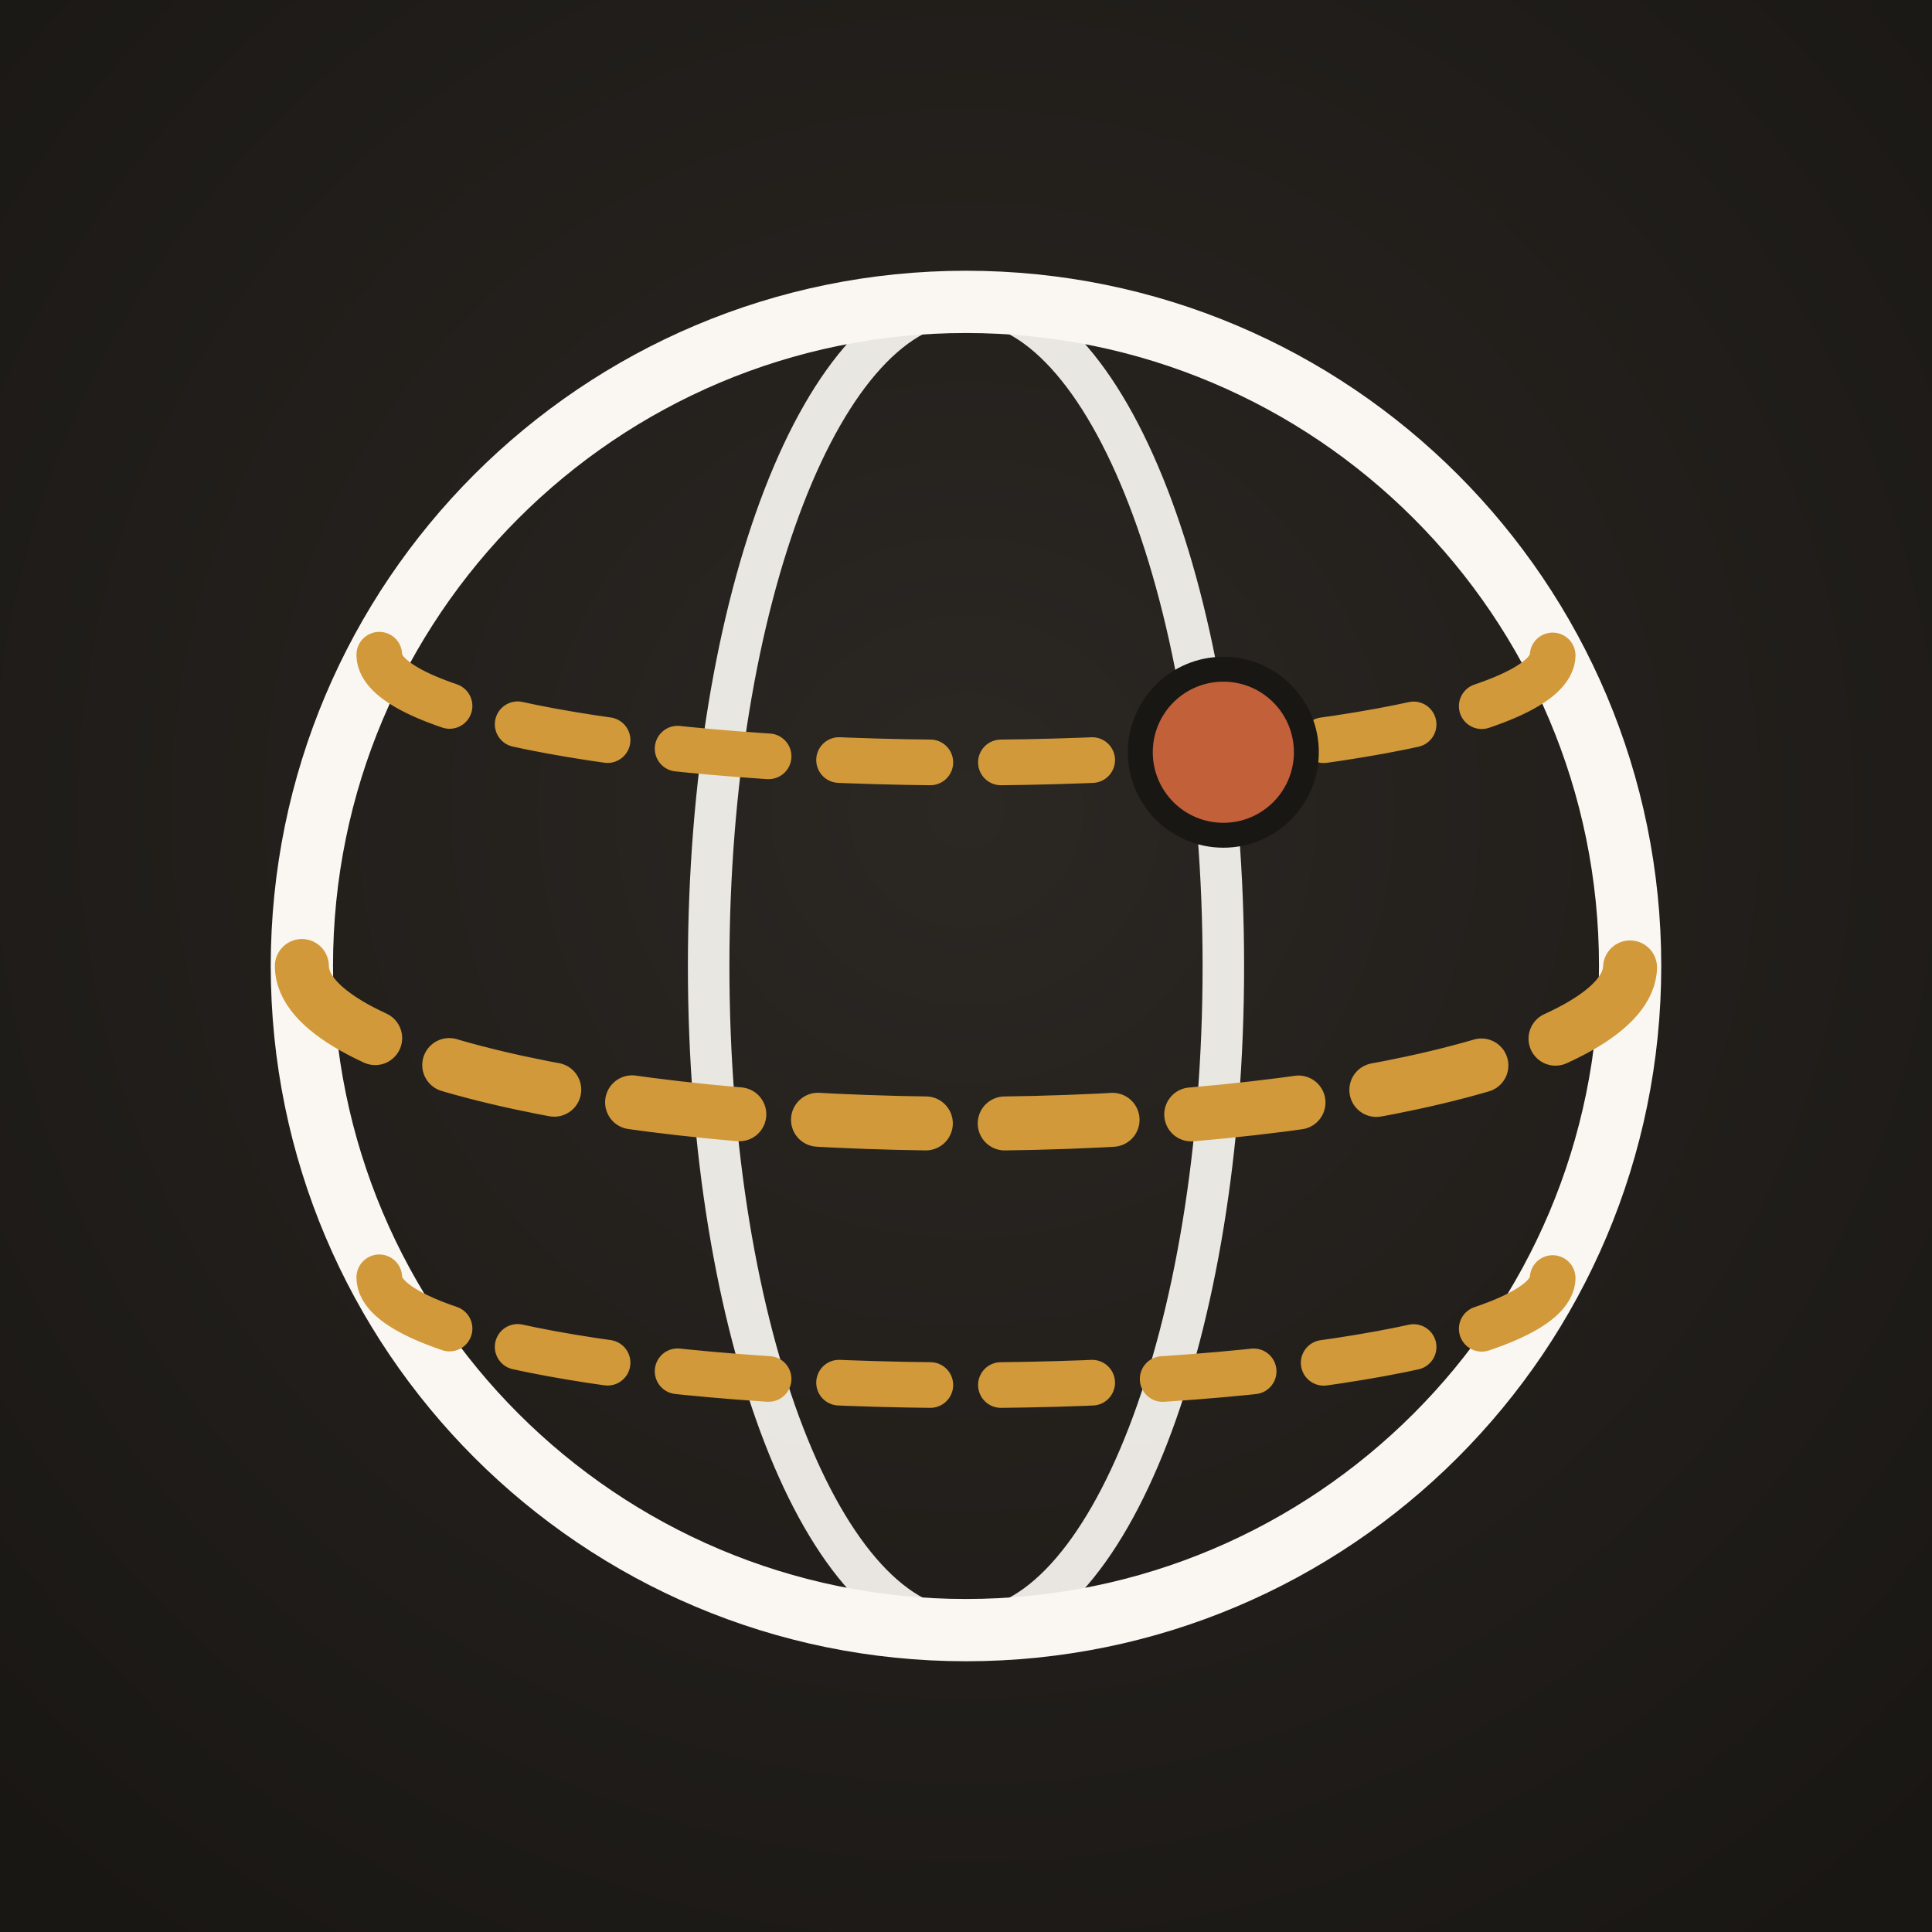
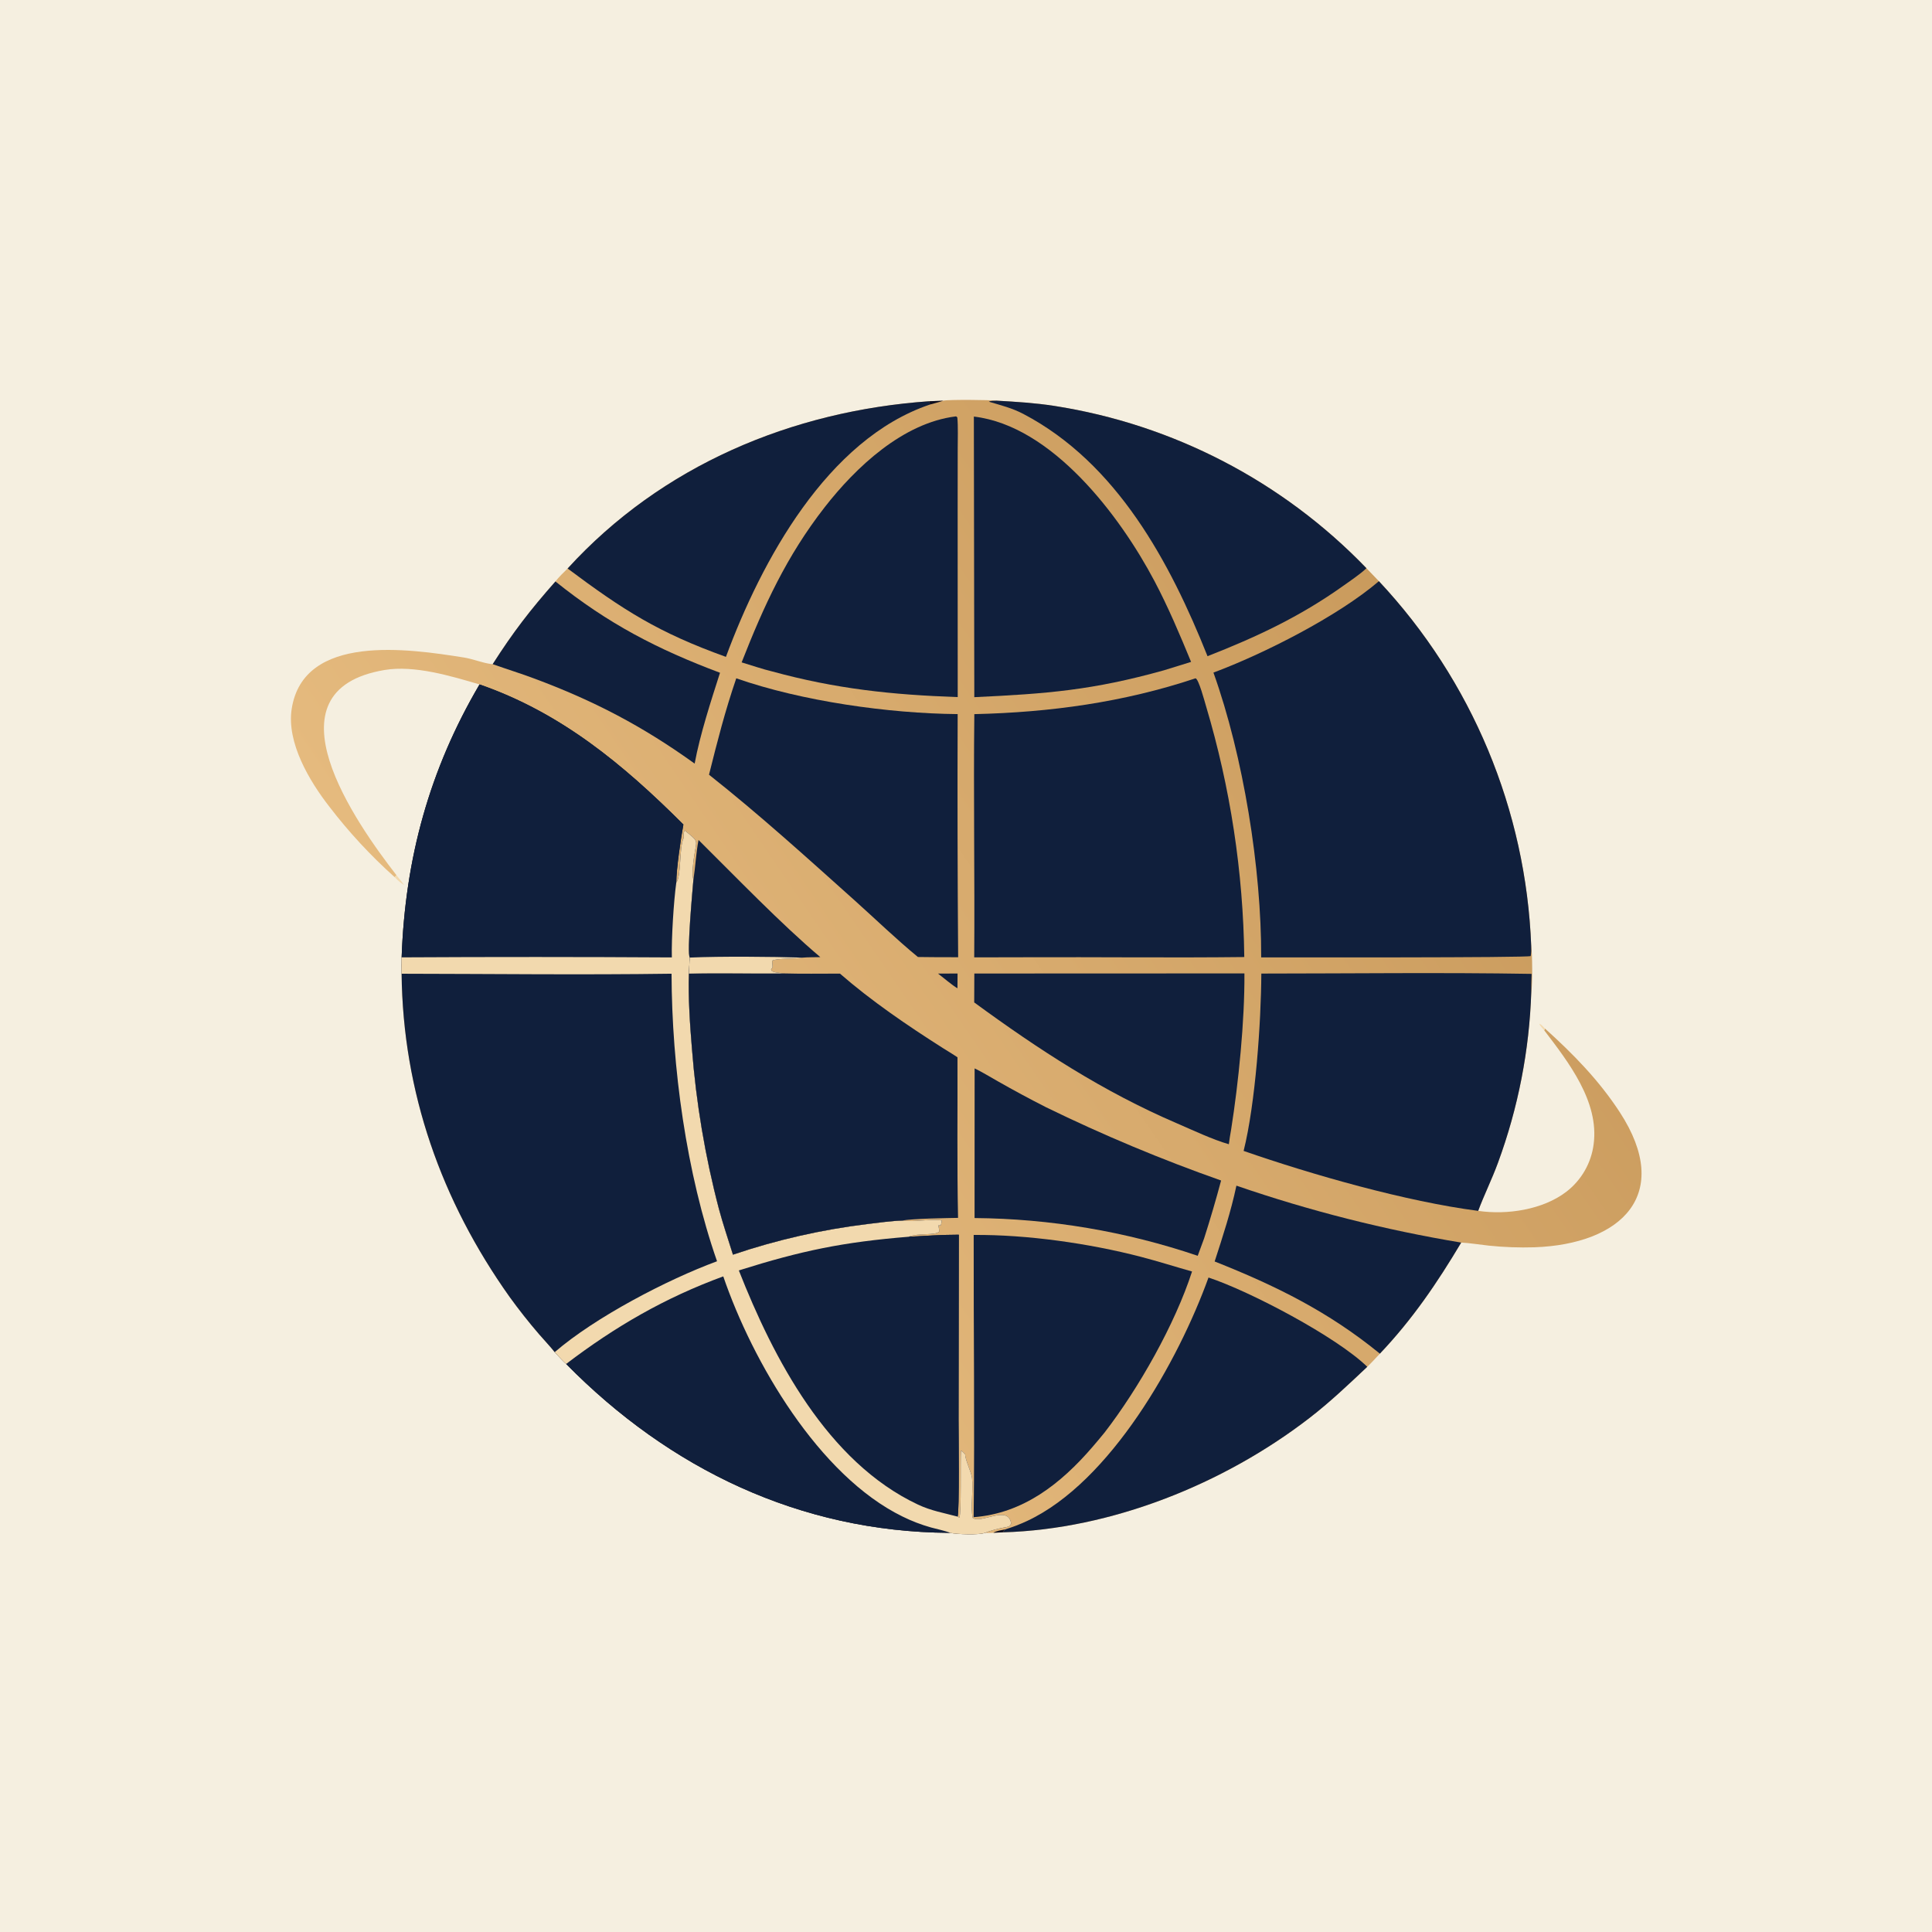
- <svg xmlns="http://www.w3.org/2000/svg" width="1024" height="1024" viewBox="0 0 1024 1024">
+ <svg xmlns="http://www.w3.org/2000/svg" width="2048" height="2048" viewBox="0 0 2048 2048">
+   <path fill="#F5EFE0" d="M0 0L2048 0L2048 2048L0 2048L0 0Z" />
  <defs>
-     <radialGradient id="ground" cx="50%" cy="42%" r="72%">
-       <stop offset="0%" stop-color="#2B2723" />
-       <stop offset="100%" stop-color="#191714" />
-     </radialGradient>
+     <linearGradient id="gradient_0" gradientUnits="userSpaceOnUse" x1="1499.654" y1="676.952" x2="632.855" y2="1268.632">
+       <stop offset="0" stop-color="#CA9B5D" />
+       <stop offset="1" stop-color="#E5BA7E" />
+     </linearGradient>
  </defs>
-   <rect width="1024" height="1024" fill="url(#ground)" />
-   <g transform="translate(512 512) scale(1.1) translate(-512 -512)">
-     <g fill="none" stroke-linecap="round">
-       <circle cx="512" cy="512" r="320" stroke="#FAF7F2" stroke-width="30" />
-       <ellipse cx="512" cy="512" rx="124" ry="320" stroke="#FAF7F2" stroke-width="20" opacity="0.92" />
-       <path d="M 229.3 362 A 282.7 52 0 0 0 794.7 362" stroke="#D19939" stroke-width="22" stroke-dasharray="44 34" />
-       <path d="M 192 512 A 320 76 0 0 0 832 512" stroke="#D19939" stroke-width="26" stroke-dasharray="52 38" />
-       <path d="M 229.3 662 A 282.7 52 0 0 0 794.7 662" stroke="#D19939" stroke-width="22" stroke-dasharray="44 34" />
-     </g>
-     <circle cx="636" cy="409" r="46" fill="#191714" />
-     <circle cx="636" cy="409" r="34" fill="#C2603A" />
-   </g>
+   <path fill="url(#gradient_0)" d="M999.924 424.726C1005.74 423.415 1049.82 423.88 1056.42 424.731C1077.57 425.937 1096.75 427.071 1117.68 430.282C1243.78 449.971 1359.96 510.399 1448.48 602.334L1461.69 616.087C1560.29 721.344 1617.62 858.637 1623.14 1002.76C1624.39 1010.99 1624.68 1043.48 1623.21 1051.53C1621.2 1113.34 1609.29 1174.44 1587.94 1232.48C1581.48 1250.18 1572.77 1267.65 1566.94 1283.57C1597.49 1288.06 1635.34 1282.44 1660.34 1263.34C1676.36 1251.07 1686.8 1232.89 1689.33 1212.86C1695.31 1167.77 1662.68 1125.94 1636.93 1092.16L1637.76 1090.32C1667.64 1117.18 1695.22 1145.43 1717.15 1179.17C1773.77 1266.28 1718.79 1318.91 1626.54 1322.18C1610.48 1322.67 1594.39 1322.09 1578.4 1320.44C1570.34 1319.61 1556.43 1317.44 1548.93 1317.2C1523.5 1359.9 1497.19 1398.61 1462.73 1434.93C1458.78 1439.08 1453.41 1445.08 1449.36 1448.86C1429.6 1467.53 1409.72 1486.42 1388.2 1503.03C1297.7 1572.91 1178.25 1621.11 1063.04 1624.34C1059.66 1624.46 1056.29 1624.62 1052.92 1624.84C1050.87 1625.07 1045.91 1625.01 1043.63 1625.03C1038.04 1627.23 1013.71 1626.51 1007.18 1624.86L1005.6 1624.86C847.829 1623.64 709.718 1557.16 600.129 1445.85C597.135 1443.37 590.95 1436.49 587.995 1433.35C584.038 1428.2 576.043 1419.72 571.42 1414.32C560.466 1401.6 550.057 1388.41 540.221 1374.81C467.764 1272.83 427.109 1157.74 425.716 1032.2C425.584 1026.41 425.6 1020.62 425.763 1014.84C429.391 910.262 455.19 815.918 508.33 725.532C477.976 716.569 439.236 704.921 407.658 710.219C278.036 731.966 377.521 872.617 420.258 927.736L418.378 929.83C392.992 907.129 369.796 882.095 349.092 855.056C327.897 827.853 303.721 787.178 309.19 751.574C321.587 670.866 433.921 687.827 491.685 696.972C501.278 698.491 511.592 702.791 520.437 703.853L522.245 704.054C544.153 669.798 561.758 646.987 588.773 616.369C592.419 611.6 597.4 606.94 601.686 602.639C701.29 493.429 839.375 435.468 985.235 425.308C990.223 425.011 995.005 425.07 999.924 424.726Z" />
+   <path fill="#101F3C" d="M508.33 725.532C594.468 755.382 660.426 810.071 724.424 874.011C721.759 888.329 716.884 921.343 716.889 935.548C722.311 929.089 719.886 898.354 724.545 888.694C725.513 886.686 723.476 883.427 726.017 880.393C741.484 893.372 738.44 889.212 735.707 908.521C734.819 914.791 733.15 926.835 735.037 932.557C734.313 941.554 727.849 1010.91 731.249 1015.06C730.671 1020.79 730.633 1026.34 730.274 1032.06C729.429 1057.35 731.365 1086.4 733.491 1111.62C737.91 1168.97 747.475 1225.82 762.069 1281.46C766.445 1297.83 771.941 1313.83 776.962 1330.01C823.426 1314.25 871.396 1303.35 920.105 1297.46C929.878 1296.25 946.81 1293.98 956.455 1293.88C967.585 1295.61 991.568 1291.52 998.289 1293.87C997.921 1296.55 998.029 1296.45 997.202 1299L994.785 1298.92C995.125 1301.08 995.449 1303.25 995.759 1305.41C991.381 1310.05 973.294 1306.73 963.357 1310.99C981.25 1310.04 998.425 1308.85 1016.37 1308.84L1016.11 1504.96C1016.13 1515.81 1017.15 1604.52 1015.07 1607.66L1016.99 1608.73C1019.22 1603.88 1017.95 1548.37 1018.66 1537.49C1020.67 1539.19 1021.75 1539.8 1023.22 1541.95C1022.84 1546.72 1029.55 1560.17 1030.38 1566.68C1031.94 1579.04 1028.63 1597.52 1031.12 1609.03C1040.16 1615.71 1068.84 1594.64 1071.87 1615.06C1070.79 1616.97 1070.29 1618.14 1067.47 1618.64C1059.03 1620.13 1051.68 1621.84 1043.63 1625.03C1038.04 1627.23 1013.71 1626.51 1007.18 1624.86L1005.6 1624.86C847.829 1623.64 709.718 1557.16 600.129 1445.85C597.135 1443.37 590.95 1436.49 587.995 1433.35C584.038 1428.2 576.043 1419.72 571.42 1414.32C560.466 1401.6 550.057 1388.41 540.221 1374.81C467.764 1272.83 427.109 1157.74 425.716 1032.2C425.584 1026.41 425.6 1020.62 425.763 1014.84C429.391 910.262 455.19 815.918 508.33 725.532Z" />
+   <path fill="#101F3C" d="M508.33 725.532C594.468 755.382 660.426 810.071 724.424 874.011C721.759 888.329 716.884 921.343 716.889 935.548C714.136 955.476 711.681 994.84 712.183 1014.91C616.711 1014.34 521.236 1014.31 425.763 1014.84C429.391 910.262 455.19 815.918 508.33 725.532Z" />
+   <path fill="#101F3C" d="M963.357 1310.99C981.25 1310.04 998.425 1308.85 1016.37 1308.84L1016.11 1504.96C1016.13 1515.81 1017.15 1604.52 1015.07 1607.66C1000.46 1603.76 987.152 1601.55 973.043 1594.91C876.926 1549.66 819.751 1439.61 783.197 1346.7C850.057 1325.64 893.819 1316.65 963.357 1310.99Z" />
+   <path fill="#101F3C" d="M600.129 1445.85C652.236 1406.16 704.874 1375.68 766.691 1353.02C797.617 1443.44 867.838 1564.16 956.737 1607.6C966.409 1612.38 976.503 1616.26 986.888 1619.18C992.735 1620.8 1002.12 1622.75 1007.18 1624.86L1005.6 1624.86C847.829 1623.64 709.718 1557.16 600.129 1445.85Z" />
+   <path fill="#F2D9AE" d="M716.889 935.548C722.311 929.089 719.886 898.354 724.545 888.694C725.513 886.686 723.476 883.427 726.017 880.393C741.484 893.372 738.44 889.212 735.707 908.521C734.819 914.791 733.15 926.835 735.037 932.557C734.313 941.554 727.849 1010.91 731.249 1015.06C730.671 1020.79 730.633 1026.34 730.274 1032.06C729.429 1057.35 731.365 1086.4 733.491 1111.62C737.91 1168.97 747.475 1225.82 762.069 1281.46C766.445 1297.83 771.941 1313.83 776.962 1330.01C823.426 1314.25 871.396 1303.35 920.105 1297.46C929.878 1296.25 946.81 1293.98 956.455 1293.88C967.585 1295.61 991.568 1291.52 998.289 1293.87C997.921 1296.55 998.029 1296.45 997.202 1299L994.785 1298.92C995.125 1301.08 995.449 1303.25 995.759 1305.41C991.381 1310.05 973.294 1306.73 963.357 1310.99C893.819 1316.65 850.057 1325.64 783.197 1346.7C819.751 1439.61 876.926 1549.66 973.043 1594.91C987.152 1601.55 1000.46 1603.76 1015.07 1607.66L1016.99 1608.73C1019.22 1603.88 1017.95 1548.37 1018.66 1537.49C1020.67 1539.19 1021.75 1539.8 1023.22 1541.95C1022.84 1546.72 1029.55 1560.17 1030.38 1566.68C1031.94 1579.04 1028.63 1597.52 1031.12 1609.03C1040.16 1615.71 1068.84 1594.64 1071.87 1615.06C1070.79 1616.97 1070.29 1618.14 1067.47 1618.64C1059.03 1620.13 1051.68 1621.84 1043.63 1625.03C1038.04 1627.23 1013.71 1626.51 1007.18 1624.86C1002.12 1622.75 992.735 1620.8 986.888 1619.18C976.503 1616.26 966.409 1612.38 956.737 1607.6C867.838 1564.16 797.617 1443.44 766.691 1353.02C704.874 1375.68 652.236 1406.16 600.129 1445.85C597.135 1443.37 590.95 1436.49 587.995 1433.35C630.753 1396.4 707.272 1356.44 760.09 1336.99C727.466 1243.53 712.156 1130.69 711.872 1032.17C617.652 1033.51 520.024 1032.33 425.716 1032.2C425.584 1026.41 425.6 1020.62 425.763 1014.84C521.236 1014.31 616.711 1014.34 712.183 1014.91C711.681 994.84 714.136 955.476 716.889 935.548Z" />
+   <path fill="#101F3C" d="M1286.3 712.971C1339.44 693.21 1418.2 653.305 1461.69 616.087C1560.29 721.344 1617.62 858.637 1623.14 1002.76C1623.25 1007.43 1623.32 1008.92 1622.61 1013.46C1619.76 1015.36 1359.12 1014.8 1336.9 1014.89C1337.22 920.751 1317.97 801.404 1286.3 712.971Z" />
+   <path fill="#101F3C" d="M829.399 1031.84C849.369 1032.4 870.342 1032.08 890.387 1032.07C923.778 1061.15 961.874 1087.08 999.213 1110.82C1004.42 1114.13 1009.9 1117.33 1014.97 1120.79C1015.19 1176.58 1014.4 1235.43 1015.58 1291C1004.74 1291.2 965.974 1291.79 956.455 1293.88C946.81 1293.98 929.878 1296.25 920.105 1297.46C871.396 1303.35 823.426 1314.25 776.962 1330.01C771.941 1313.83 766.445 1297.83 762.069 1281.46C747.475 1225.82 737.91 1168.97 733.491 1111.62C731.365 1086.4 729.429 1057.35 730.274 1032.06C762.076 1031.13 797.111 1032.2 829.399 1031.84Z" />
+   <path fill="#101F3C" d="M1337.06 1032.02C1431.63 1031.98 1529.26 1030.76 1623.56 1032.35C1623.27 1038.82 1623.24 1045.06 1623.21 1051.53C1621.2 1113.34 1609.29 1174.44 1587.94 1232.48C1581.48 1250.18 1572.77 1267.65 1566.94 1283.57C1490.74 1273.75 1390.86 1245.26 1318.29 1220.02C1330.85 1169.87 1336.83 1083.27 1337.06 1032.02Z" />
+   <path fill="#101F3C" d="M1056.42 424.731C1077.57 425.937 1096.75 427.071 1117.68 430.282C1243.78 449.971 1359.96 510.399 1448.48 602.334C1442.4 608.282 1430.65 616.217 1423.46 621.319C1377.47 653.981 1332.06 675.183 1280.02 695.604C1240.34 596.078 1184.09 490.946 1084.87 438.828C1072.67 432.422 1061.23 429.732 1048.31 425.822C1049.62 424.693 1054.21 424.858 1056.42 424.731Z" />
+   <path fill="#101F3C" d="M601.686 602.639C701.29 493.429 839.375 435.468 985.235 425.308L985.683 428.861C876.792 465.655 807.03 594.841 769.518 696.314C697.733 670.509 660.953 646.911 601.686 602.639Z" />
+   <path fill="#101F3C" d="M1281.07 1354.23C1325 1368.77 1416.56 1416.93 1449.36 1448.86C1429.6 1467.53 1409.72 1486.42 1388.2 1503.03C1297.7 1572.91 1178.25 1621.11 1063.04 1624.34L1065.66 1621.21C1073.6 1618.75 1081.37 1615.75 1088.91 1612.23C1177.41 1570.73 1249.28 1442.34 1281.07 1354.23Z" />
+   <path fill="#101F3C" d="M1310.65 1256.85C1388.26 1283.57 1467.96 1303.76 1548.93 1317.2C1523.5 1359.9 1497.19 1398.61 1462.73 1434.93C1408.09 1390.31 1352.31 1362.86 1287.58 1337.22C1296.15 1310.82 1304.92 1284.02 1310.65 1256.85Z" />
+   <path fill="#101F3C" d="M588.773 616.369C644.614 661.208 696.969 688.287 763.239 713.162C753.661 743.062 742.036 778.658 736.356 809.451C681.445 769.912 629.498 742.715 565.771 719.056C551.171 713.636 536.816 709.184 522.245 704.054C544.153 669.798 561.758 646.987 588.773 616.369Z" />
+   <path fill="#101F3C" d="M735.037 932.557C737.202 918.553 737.809 904.284 740.465 890.417C780.751 930.284 827.018 978.529 869.593 1014.61C864.573 1014.73 855.831 1014.66 851.122 1015.11C843.387 1016.72 823.813 1015.52 818.513 1018.37C818.548 1018.89 819.006 1024.84 818.958 1024.98C817.843 1028.27 816.343 1026.23 818.412 1029.61C823.464 1031.5 824.82 1030.85 829.399 1031.84C797.111 1032.2 762.076 1031.13 730.274 1032.06C730.633 1026.34 730.671 1020.79 731.249 1015.06C727.849 1010.91 734.313 941.554 735.037 932.557Z" />
+   <path fill="#F2D9AE" d="M731.249 1015.06C765.218 1013.62 816.826 1014.12 851.122 1015.11C843.387 1016.72 823.813 1015.52 818.513 1018.37C818.548 1018.89 819.006 1024.84 818.958 1024.98C817.843 1028.27 816.343 1026.23 818.412 1029.61C823.464 1031.5 824.82 1030.85 829.399 1031.84C797.111 1032.2 762.076 1031.13 730.274 1032.06C730.633 1026.34 730.671 1020.79 731.249 1015.06Z" />
+   <path fill="#0E0E1F" d="M985.235 425.308C990.223 425.011 995.005 425.07 999.924 424.726L999.068 425.011C994.332 426.621 990.468 427.501 985.683 428.861L985.235 425.308Z" />
+   <path fill="#0E0E1F" d="M1052.92 1624.84C1056.73 1622.53 1061.31 1622.13 1065.66 1621.21L1063.04 1624.34C1059.66 1624.46 1056.29 1624.62 1052.92 1624.84Z" />
+   <path fill="#101F3C" d="M1267.31 719.044C1270.65 719.659 1277.04 743.862 1278.51 748.742C1304.24 835.03 1317.87 924.473 1318.99 1014.51C1241.97 1015.4 1163.69 1014.41 1086.48 1014.74L1032.71 1014.85C1033.34 928.941 1031.83 842.837 1032.83 757.012C1113.33 755.133 1190.85 744.525 1267.31 719.044Z" />
+   <path fill="#101F3C" d="M780.481 719.03C849.932 743.337 942.065 756.322 1015.16 756.974C1014.85 842.885 1015.02 928.798 1015.68 1014.71L989.25 1014.63L973.032 1014.46C951.197 996.642 927.151 973.44 905.921 954.443C854.672 908.587 805.534 863.913 751.578 821.22C760.568 785.288 768.448 754.203 780.481 719.03Z" />
+   <path fill="#101F3C" d="M1032.15 1309.09C1088.72 1308.65 1154.85 1318.09 1209.41 1332.29C1227.49 1336.99 1245.56 1342.75 1263.62 1347.85C1245.42 1404.04 1207.07 1471.63 1171.03 1518.37C1166.77 1523.61 1162.43 1528.79 1158.02 1533.91C1124.61 1572.69 1084.62 1604.32 1032.09 1608.28C1033.36 1509.63 1031.92 1408.07 1032.15 1309.09Z" />
+   <path fill="#101F3C" d="M1013.18 441.399C1014.09 441.485 1013.45 441.354 1014.8 442.515C1015.74 451.271 1015.2 466.726 1015.21 476L1015.15 539.034L1015.22 738.925C945.63 736.565 885.97 730.229 818.18 711.661C809.587 709.675 794.985 704.819 786.171 702.153C809.798 641.884 833.879 589.458 874.057 537.845C907.379 495.04 957.222 448.271 1013.18 441.399Z" />
+   <path fill="#101F3C" d="M1032.33 441.58C1115.26 451.312 1187.32 546.847 1223.79 615.942C1238.37 643.543 1250.72 672.794 1262.6 701.643L1233.75 710.568C1158.4 731.621 1109.9 735.428 1032.8 739.028L1032.33 441.58Z" />
+   <path fill="#101F3C" d="M1032.83 1031.97L1319.14 1031.86C1319.48 1082.3 1312.88 1147.8 1305.07 1197.22C1304.06 1202.3 1303.37 1207.78 1302.62 1212.93C1285.14 1207.94 1264.07 1197.86 1247.27 1190.64C1168.97 1157.01 1101.19 1112.73 1032.7 1062.61L1032.83 1031.97Z" />
+   <path fill="#101F3C" d="M1033.14 1132.55C1039.93 1135.71 1050.91 1142.38 1057.72 1146.19C1074.52 1155.76 1091.55 1164.93 1108.78 1173.69C1169.11 1203.14 1231.1 1229.09 1294.42 1251.39C1288.93 1271.96 1282.93 1292.39 1276.44 1312.67L1269.63 1331.19C1193.41 1305.35 1113.56 1291.84 1033.08 1291.18L1033.14 1132.55Z" />
+   <path fill="#101F3C" d="M994.341 1032.03L1015.05 1031.98L1014.95 1047.62C1009.9 1044.84 999.563 1036.01 994.341 1032.03Z" />
+   <path fill="#F2D9AE" d="M420.258 927.736C422.983 930.923 425.9 934.898 428.556 938.272C423.918 935.221 422.284 933.905 418.378 929.83L420.258 927.736Z" />
+   <path fill="#F2D9AE" d="M1636.93 1092.16C1636.1 1091.21 1631.63 1086.3 1631.88 1085.42L1632.11 1085.32L1633.65 1086.28L1633.09 1085.8C1634.71 1087 1636.37 1088.84 1637.76 1090.32L1636.93 1092.16Z" />
</svg>
